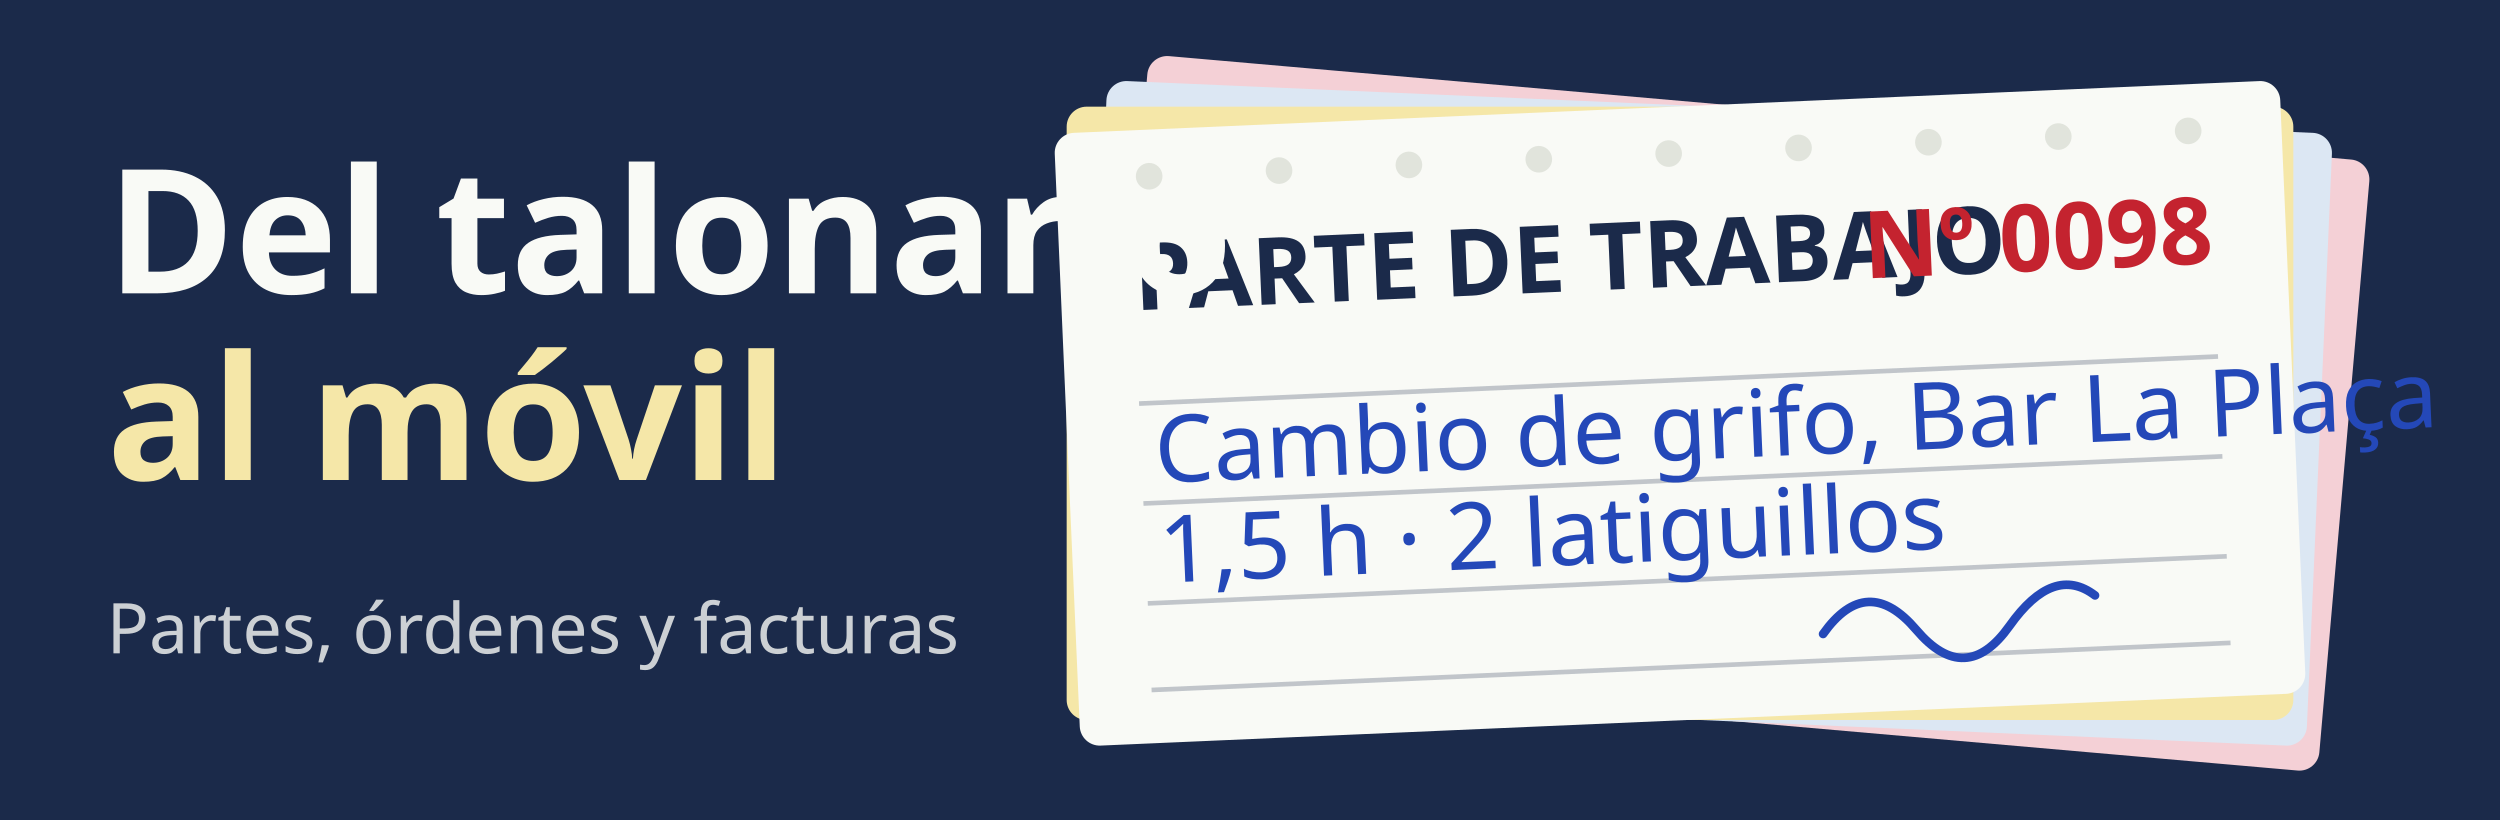
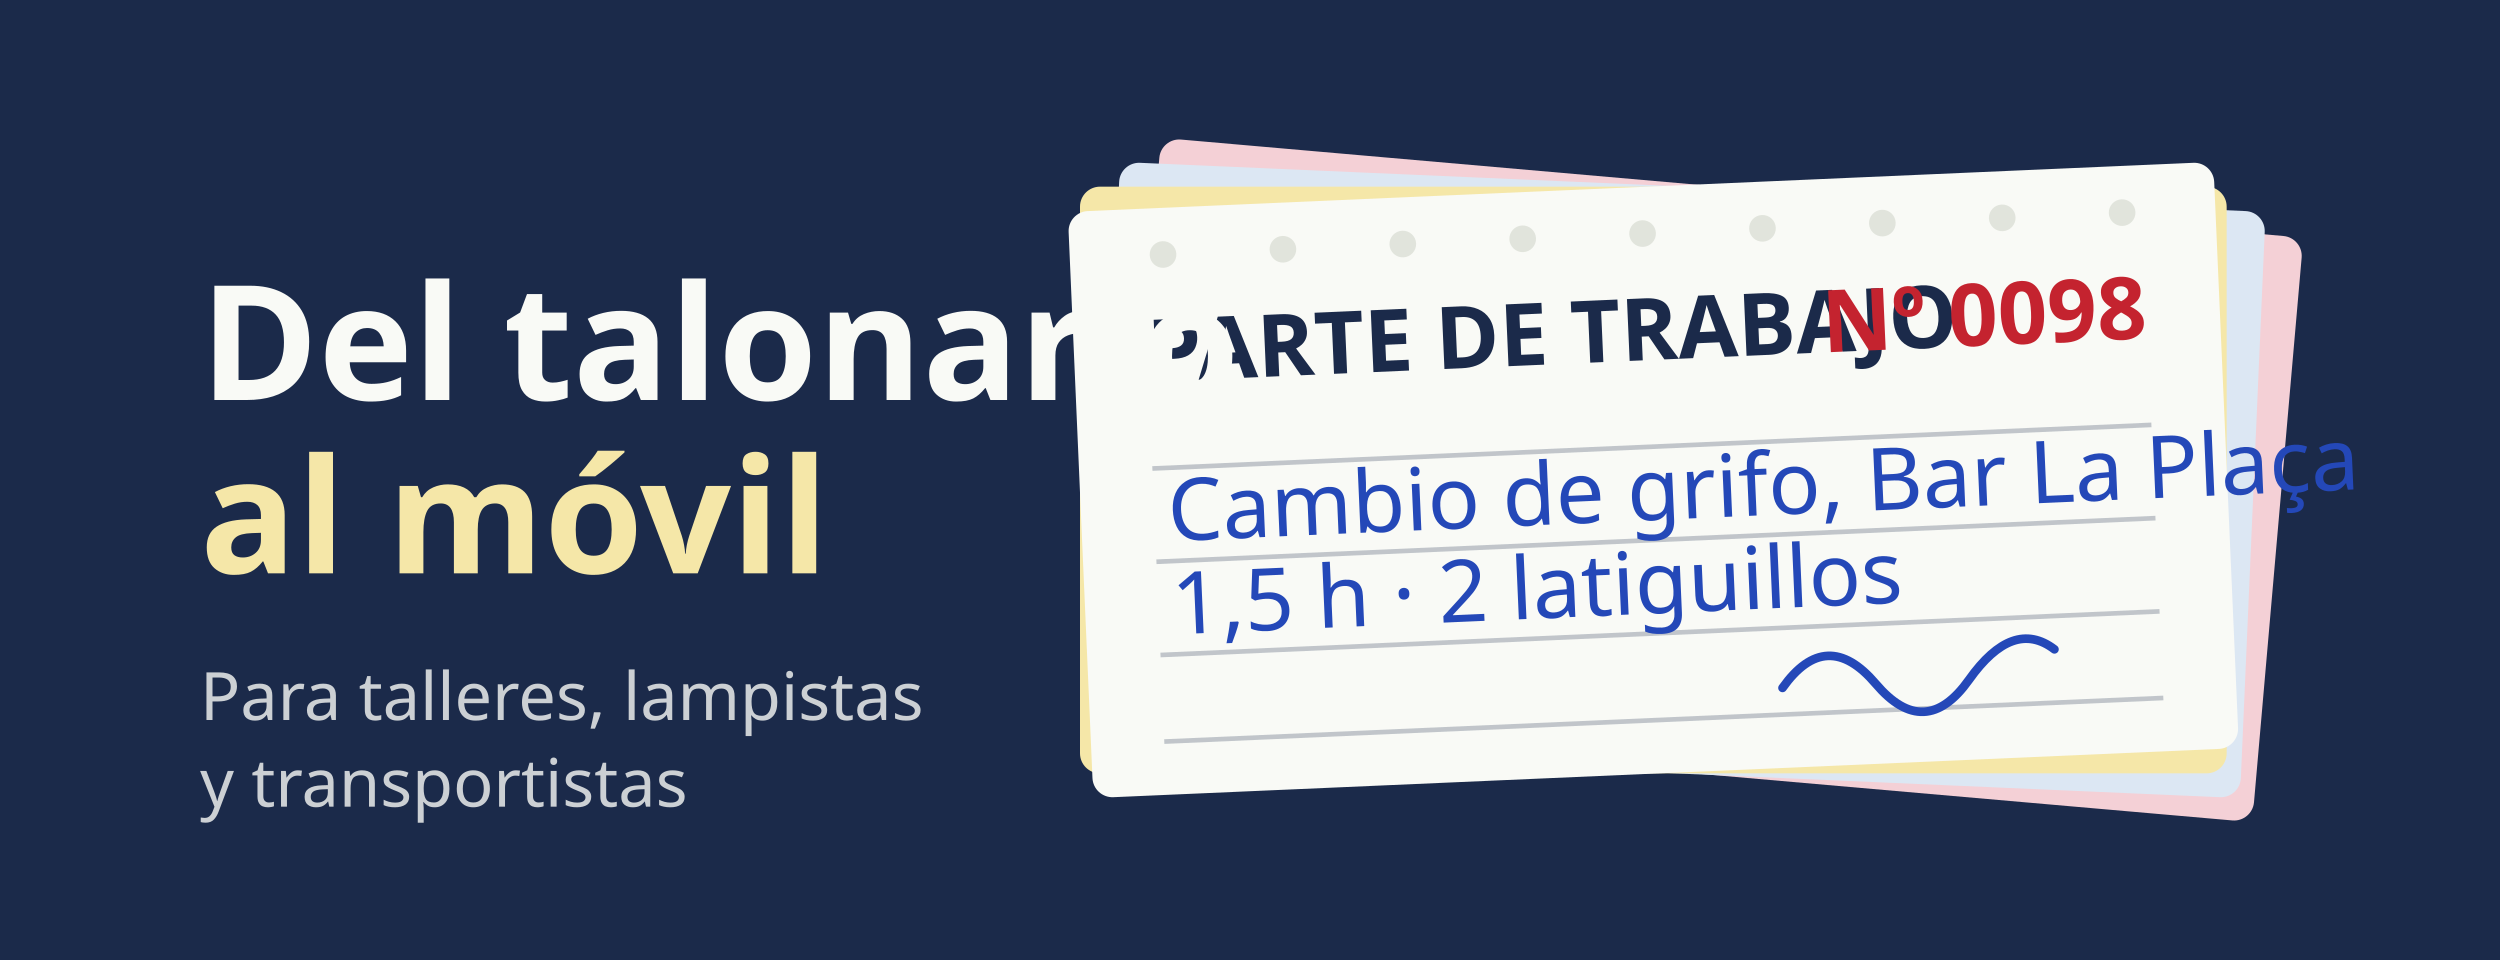
- <svg xmlns="http://www.w3.org/2000/svg" viewBox="0 0 375 123">
-   <rect width="375" height="123" fill="#1B2A4A" />
-   <rect x="168" y="16" width="184" height="92" rx="3" fill="#F4D0D6" transform="rotate(5 260 62)" />
-   <rect x="164" y="16" width="184" height="92" rx="3" fill="#DCE7F3" transform="rotate(2.5 256 62)" />
-   <rect x="160" y="16" width="184" height="92" rx="3" fill="#F5E7A8" transform="rotate(0 252 62)" />
-   <g transform="translate(160 16) rotate(-2.5 92 46)">
-     <rect width="184" height="92" rx="3" fill="#F9FAF6" />
+ <svg xmlns="http://www.w3.org/2000/svg" viewBox="0 0 375 144">
+   <rect width="375" height="144" fill="#1B2A4A" />
+   <rect x="170" y="28" width="172" height="88" rx="3" fill="#F4D0D6" transform="rotate(5 256 72)" />
+   <rect x="166" y="28" width="172" height="88" rx="3" fill="#DCE7F3" transform="rotate(2.5 252 72)" />
+   <rect x="162" y="28" width="172" height="88" rx="3" fill="#F5E7A8" transform="rotate(0 248 72)" />
+   <g transform="translate(162 28) rotate(-2.5 86 44)">
+     <rect width="172" height="88" rx="3" fill="#F9FAF6" />
    <g fill="#E1E4DC">
      <circle cx="14" cy="7" r="2" />
-       <circle cx="33.5" cy="7" r="2" />
-       <circle cx="53" cy="7" r="2" />
-       <circle cx="72.5" cy="7" r="2" />
-       <circle cx="92" cy="7" r="2" />
-       <circle cx="111.5" cy="7" r="2" />
-       <circle cx="131" cy="7" r="2" />
-       <circle cx="150.5" cy="7" r="2" />
-       <circle cx="170" cy="7" r="2" />
+       <circle cx="32" cy="7" r="2" />
+       <circle cx="50" cy="7" r="2" />
+       <circle cx="68" cy="7" r="2" />
+       <circle cx="86" cy="7" r="2" />
+       <circle cx="104" cy="7" r="2" />
+       <circle cx="122" cy="7" r="2" />
+       <circle cx="140" cy="7" r="2" />
+       <circle cx="158" cy="7" r="2" />
    </g>
-     <text x="11" y="27" font-family="Barlow Condensed" font-weight="700" font-size="14" fill="#1B2A4A">PARTE DE TRABAJO</text>
-     <text x="173" y="27" text-anchor="end" font-family="Barlow Condensed" font-weight="700" font-size="14" fill="#C4232F">Nº 0098</text>
+     <text x="11" y="26" font-family="Barlow Condensed" font-weight="700" font-size="13" fill="#1B2A4A">PARTE DE TRABAJO</text>
+     <text x="161" y="26" text-anchor="end" font-family="Barlow Condensed" font-weight="700" font-size="13" fill="#C4232F">Nº 0098</text>
    <g stroke="#1B2A4A" stroke-opacity=".25" stroke-width=".7">
-       <line x1="11" x2="173" y1="41" y2="41" />
-       <line x1="11" x2="173" y1="56" y2="56" />
-       <line x1="11" x2="173" y1="71" y2="71" />
-       <line x1="11" x2="173" y1="84" y2="84" />
+       <line x1="11" x2="161" y1="39" y2="39" />
+       <line x1="11" x2="161" y1="53" y2="53" />
+       <line x1="11" x2="161" y1="67" y2="67" />
+       <line x1="11" x2="161" y1="80" y2="80" />
    </g>
-     <text x="13" y="53" font-family="Caveat" font-size="14" fill="#2448B8">Cambio de grifo, Bar La Plaça</text>
-     <text x="13" y="68" font-family="Caveat" font-size="14" fill="#2448B8">1,5 h · 2 latiguillos</text>
-     <path d="M112 80 q7 -9 14 0 t14 0 t13 -4" fill="none" stroke="#2448B8" stroke-width="1.3" stroke-linecap="round" />
+     <text x="13" y="50" font-family="Caveat" font-size="13" fill="#2448B8">Cambio de grifo, Bar La Plaça</text>
+     <text x="13" y="64" font-family="Caveat" font-size="13" fill="#2448B8">1,5 h · 2 latiguillos</text>
+     <path d="M104 76 q7 -9 14 0 t14 0 t13 -4" fill="none" stroke="#2448B8" stroke-width="1.3" stroke-linecap="round" />
  </g>
-   <text x="16" y="44" font-family="Barlow Condensed" font-weight="700" font-size="26" fill="#F9FAF6">Del talonario</text>
-   <text x="16" y="72" font-family="Barlow Condensed" font-weight="700" font-size="26" fill="#F5E7A8">al móvil</text>
-   <text x="16" y="98" font-family="Barlow" font-weight="500" font-size="10.5" fill="#F9FAF6" fill-opacity=".8">Partes, órdenes y facturas</text>
+   <text x="30" y="60" font-family="Barlow Condensed" font-weight="700" font-size="24" fill="#F9FAF6">Del talonario</text>
+   <text x="30" y="86" font-family="Barlow Condensed" font-weight="700" font-size="24" fill="#F5E7A8">al móvil</text>
+   <g font-family="Barlow" font-weight="500" font-size="10" fill="#F9FAF6" fill-opacity=".8">
+     <text x="30" y="108">Para talleres, lampistas</text>
+     <text x="30" y="121">y transportistas</text>
+   </g>
</svg>
